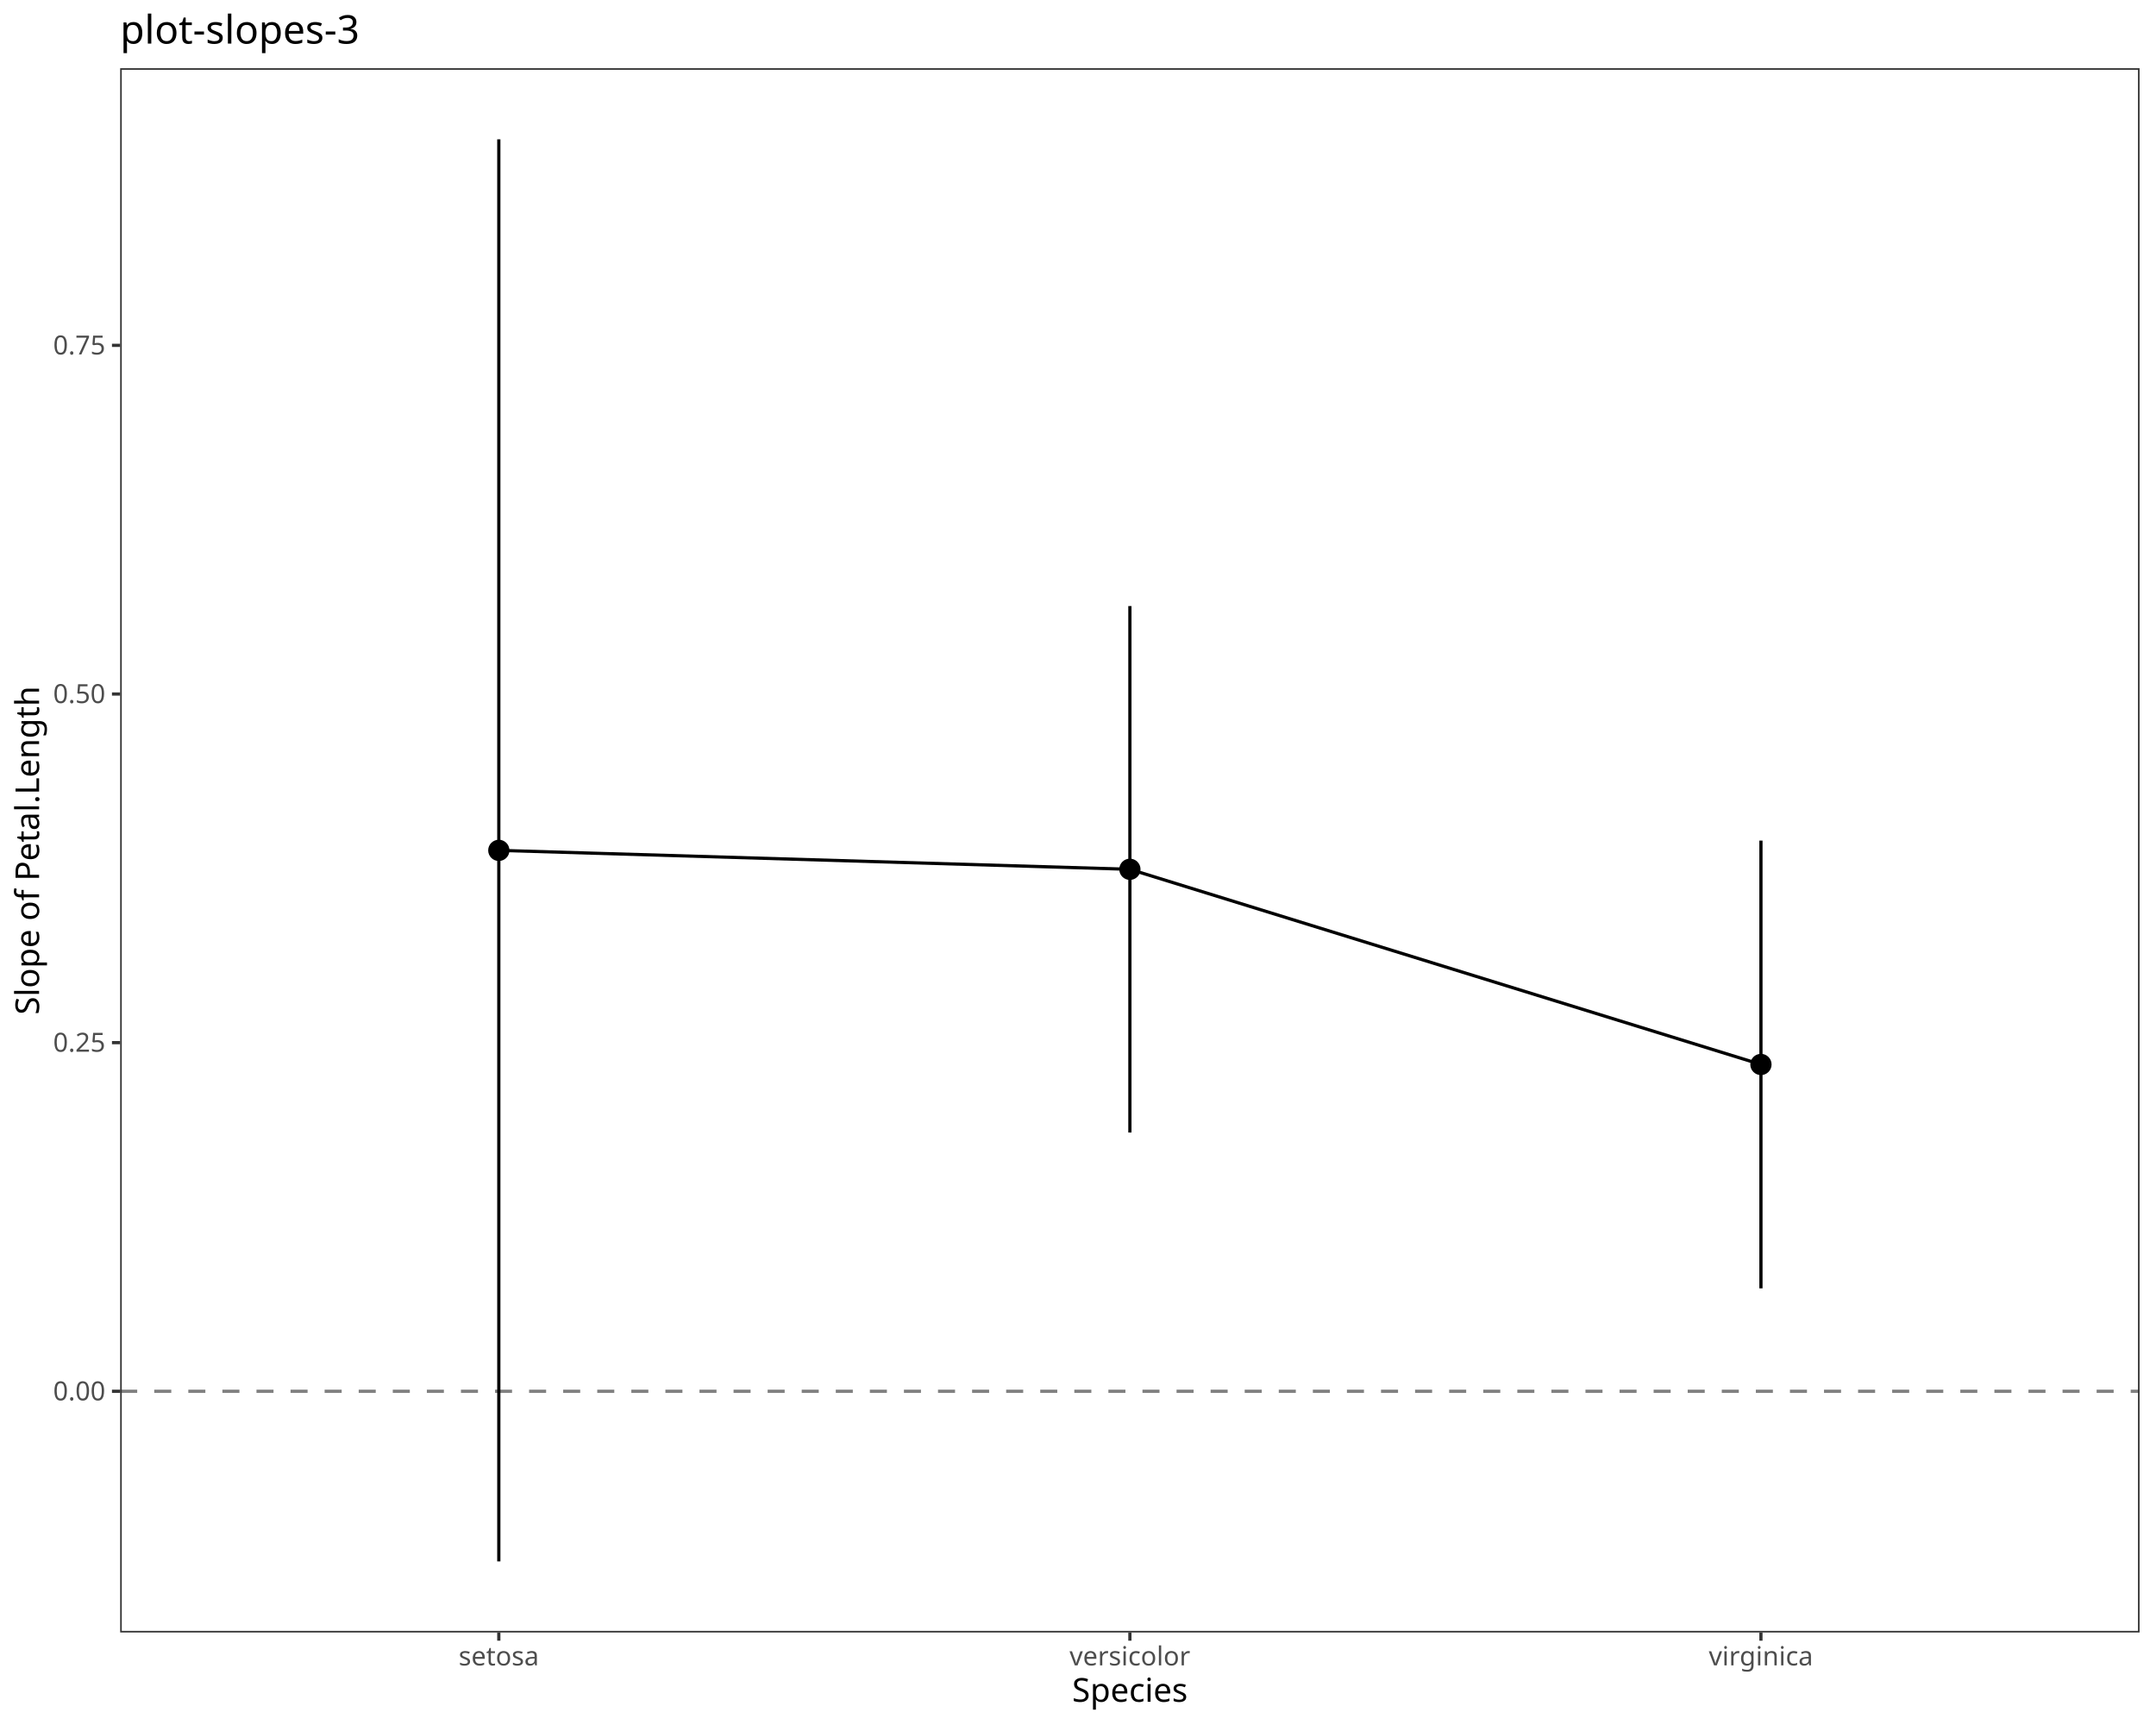
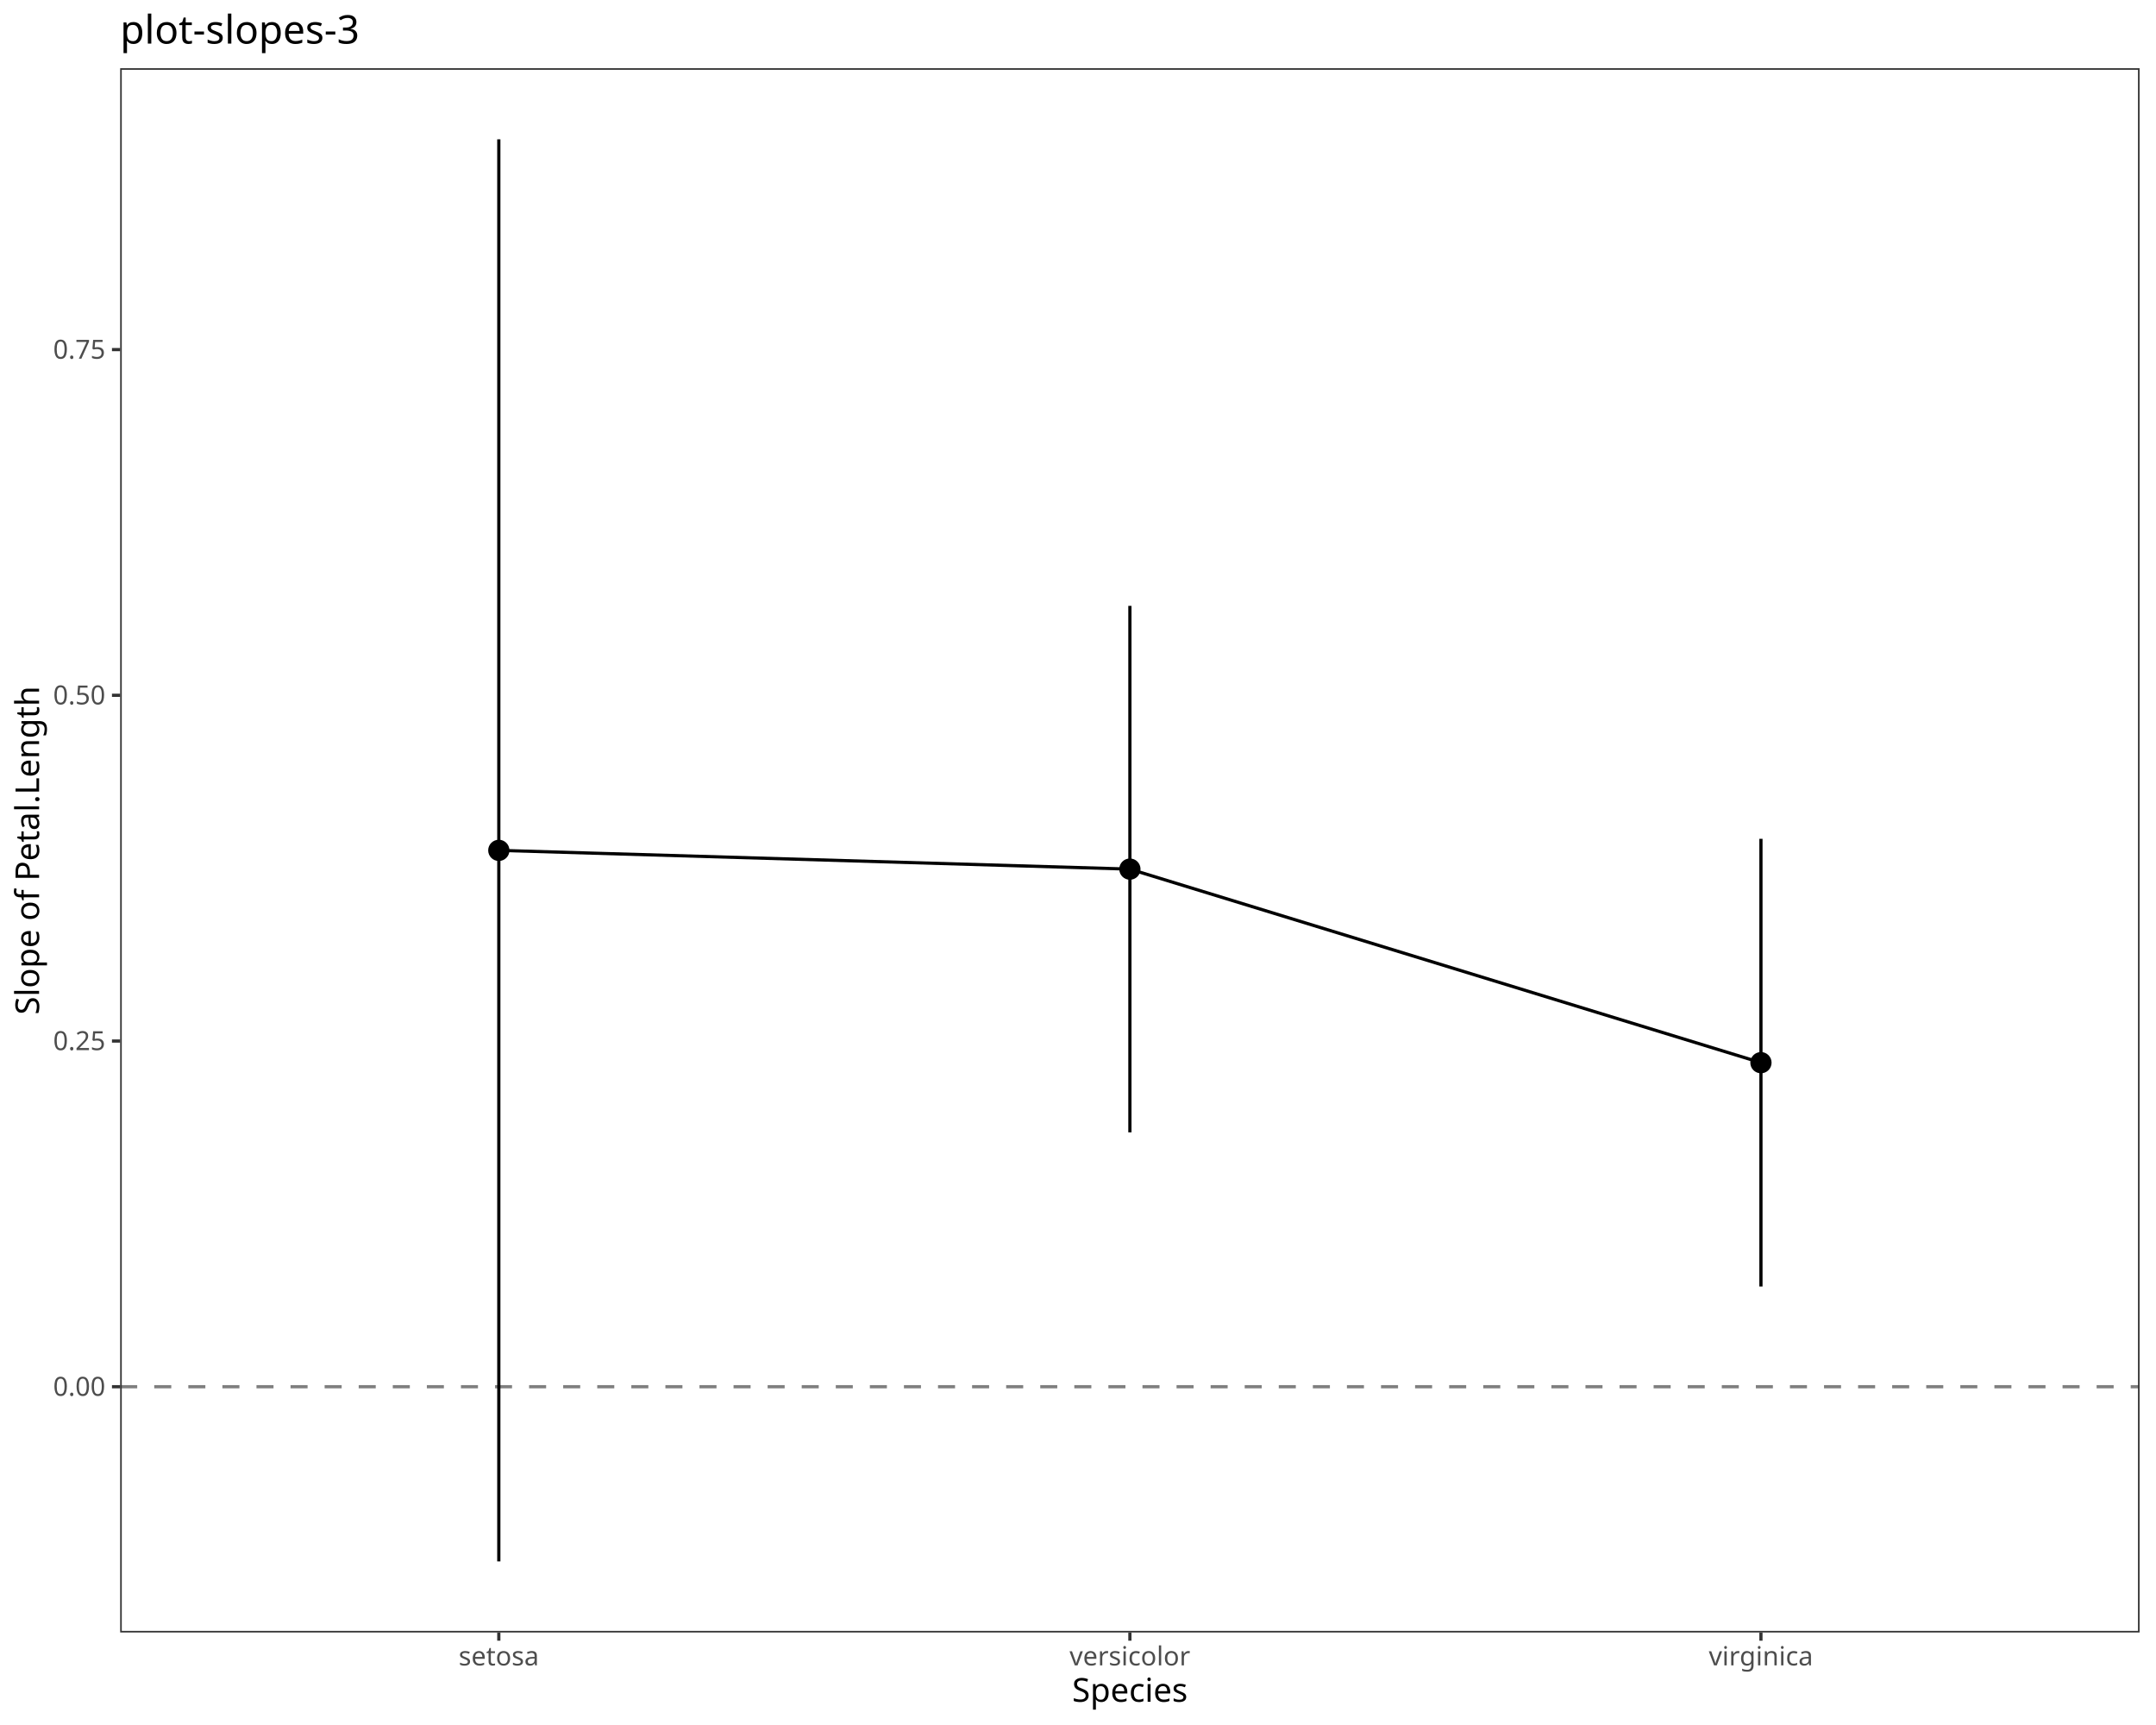
<svg xmlns="http://www.w3.org/2000/svg" class="svglite" data-engine-version="2.0" width="720.00pt" height="576.00pt" viewBox="0 0 720.00 576.00">
  <defs>
    <style type="text/css">
    .svglite line, .svglite polyline, .svglite polygon, .svglite path, .svglite rect, .svglite circle {
      fill: none;
      stroke: #000000;
      stroke-linecap: round;
      stroke-linejoin: round;
      stroke-miterlimit: 10.00;
    }
  </style>
  </defs>
  <rect width="100%" height="100%" style="stroke: none; fill: #FFFFFF;" />
  <defs>
    <clipPath id="cpMC4wMHw3MjAuMDB8MC4wMHw1NzYuMDA=">
      <rect x="0.00" y="0.00" width="720.00" height="576.00" />
    </clipPath>
  </defs>
  <g clip-path="url(#cpMC4wMHw3MjAuMDB8MC4wMHw1NzYuMDA=)">
    <rect x="0.00" y="0.00" width="720.00" height="576.00" style="stroke-width: 1.07; stroke: #FFFFFF; fill: #FFFFFF;" />
  </g>
  <defs>
    <clipPath id="cpNDAuMTN8NzE0LjUyfDIyLjc4fDU0NS4xMQ==">
      <rect x="40.13" y="22.78" width="674.39" height="522.33" />
    </clipPath>
  </defs>
  <g clip-path="url(#cpNDAuMTN8NzE0LjUyfDIyLjc4fDU0NS4xMQ==)">
    <rect x="40.13" y="22.78" width="674.39" height="522.33" style="stroke-width: 1.07; stroke: none; fill: #FFFFFF;" />
-     <line x1="40.13" y1="464.56" x2="714.52" y2="464.56" style="stroke-width: 1.07; stroke: #000000; stroke-opacity: 0.50; stroke-dasharray: 5.69,5.69; stroke-linecap: butt;" />
-     <polyline points="166.58,283.95 377.33,290.27 588.07,355.44 " style="stroke-width: 1.07; stroke-linecap: butt;" />
+     <line x1="40.13" y1="463.05" x2="714.52" y2="463.05" style="stroke-width: 1.07; stroke: #000000; stroke-opacity: 0.50; stroke-dasharray: 5.69,5.69; stroke-linecap: butt;" />
+     <polyline points="166.58,283.95 377.33,290.21 588.07,354.84 " style="stroke-width: 1.07; stroke-linecap: butt;" />
    <line x1="166.58" y1="521.37" x2="166.58" y2="46.53" style="stroke-width: 1.07; stroke-linecap: butt;" />
-     <line x1="377.33" y1="378.16" x2="377.33" y2="202.37" style="stroke-width: 1.07; stroke-linecap: butt;" />
-     <line x1="588.07" y1="430.20" x2="588.07" y2="280.68" style="stroke-width: 1.07; stroke-linecap: butt;" />
+     <line x1="377.33" y1="378.11" x2="377.33" y2="202.31" style="stroke-width: 1.07; stroke-linecap: butt;" />
+     <line x1="588.07" y1="429.59" x2="588.07" y2="280.08" style="stroke-width: 1.07; stroke-linecap: butt;" />
    <circle cx="166.58" cy="283.95" r="2.84" style="stroke-width: 1.42; fill: #000000;" />
-     <circle cx="377.33" cy="290.27" r="2.84" style="stroke-width: 1.42; fill: #000000;" />
-     <circle cx="588.07" cy="355.44" r="2.84" style="stroke-width: 1.42; fill: #000000;" />
+     <circle cx="377.33" cy="290.21" r="2.84" style="stroke-width: 1.42; fill: #000000;" />
+     <circle cx="588.07" cy="354.84" r="2.84" style="stroke-width: 1.42; fill: #000000;" />
    <rect x="40.13" y="22.78" width="674.39" height="522.33" style="stroke-width: 1.07; stroke: #333333;" />
  </g>
  <g clip-path="url(#cpMC4wMHw3MjAuMDB8MC4wMHw1NzYuMDA=)">
-     <text x="35.20" y="467.59" text-anchor="end" style="font-size: 8.80px; fill: #4D4D4D; font-family: sans;" textLength="17.13px" lengthAdjust="spacingAndGlyphs">0.00</text>
-     <text x="35.20" y="351.18" text-anchor="end" style="font-size: 8.80px; fill: #4D4D4D; font-family: sans;" textLength="17.13px" lengthAdjust="spacingAndGlyphs">0.25</text>
-     <text x="35.20" y="234.76" text-anchor="end" style="font-size: 8.80px; fill: #4D4D4D; font-family: sans;" textLength="17.13px" lengthAdjust="spacingAndGlyphs">0.50</text>
-     <text x="35.20" y="118.35" text-anchor="end" style="font-size: 8.80px; fill: #4D4D4D; font-family: sans;" textLength="17.13px" lengthAdjust="spacingAndGlyphs">0.75</text>
-     <polyline points="37.39,464.56 40.13,464.56 " style="stroke-width: 1.07; stroke: #333333; stroke-linecap: butt;" />
-     <polyline points="37.39,348.15 40.13,348.15 " style="stroke-width: 1.07; stroke: #333333; stroke-linecap: butt;" />
-     <polyline points="37.39,231.74 40.13,231.74 " style="stroke-width: 1.07; stroke: #333333; stroke-linecap: butt;" />
-     <polyline points="37.39,115.32 40.13,115.32 " style="stroke-width: 1.07; stroke: #333333; stroke-linecap: butt;" />
+     <text x="35.20" y="466.07" text-anchor="end" style="font-size: 8.80px; fill: #4D4D4D; font-family: sans;" textLength="17.13px" lengthAdjust="spacingAndGlyphs">0.00</text>
+     <text x="35.20" y="350.64" text-anchor="end" style="font-size: 8.80px; fill: #4D4D4D; font-family: sans;" textLength="17.13px" lengthAdjust="spacingAndGlyphs">0.25</text>
+     <text x="35.20" y="235.20" text-anchor="end" style="font-size: 8.80px; fill: #4D4D4D; font-family: sans;" textLength="17.13px" lengthAdjust="spacingAndGlyphs">0.50</text>
+     <text x="35.20" y="119.77" text-anchor="end" style="font-size: 8.80px; fill: #4D4D4D; font-family: sans;" textLength="17.13px" lengthAdjust="spacingAndGlyphs">0.75</text>
+     <polyline points="37.39,463.05 40.13,463.05 " style="stroke-width: 1.07; stroke: #333333; stroke-linecap: butt;" />
+     <polyline points="37.39,347.61 40.13,347.61 " style="stroke-width: 1.07; stroke: #333333; stroke-linecap: butt;" />
+     <polyline points="37.39,232.17 40.13,232.17 " style="stroke-width: 1.07; stroke: #333333; stroke-linecap: butt;" />
+     <polyline points="37.39,116.74 40.13,116.74 " style="stroke-width: 1.07; stroke: #333333; stroke-linecap: butt;" />
    <polyline points="166.58,547.85 166.58,545.11 " style="stroke-width: 1.07; stroke: #333333; stroke-linecap: butt;" />
    <polyline points="377.33,547.85 377.33,545.11 " style="stroke-width: 1.07; stroke: #333333; stroke-linecap: butt;" />
    <polyline points="588.07,547.85 588.07,545.11 " style="stroke-width: 1.07; stroke: #333333; stroke-linecap: butt;" />
    <text x="166.58" y="556.10" text-anchor="middle" style="font-size: 8.80px; fill: #4D4D4D; font-family: sans;" textLength="25.94px" lengthAdjust="spacingAndGlyphs">setosa</text>
    <text x="377.33" y="556.10" text-anchor="middle" style="font-size: 8.80px; fill: #4D4D4D; font-family: sans;" textLength="37.66px" lengthAdjust="spacingAndGlyphs">versicolor</text>
    <text x="588.07" y="556.10" text-anchor="middle" style="font-size: 8.80px; fill: #4D4D4D; font-family: sans;" textLength="32.28px" lengthAdjust="spacingAndGlyphs">virginica</text>
    <text x="377.33" y="568.24" text-anchor="middle" style="font-size: 11.00px; font-family: sans;" textLength="39.14px" lengthAdjust="spacingAndGlyphs">Species</text>
    <text transform="translate(13.05,283.95) rotate(-90)" text-anchor="middle" style="font-size: 11.00px; font-family: sans;" textLength="105.20px" lengthAdjust="spacingAndGlyphs">Slope of Petal.Length</text>
    <text x="40.13" y="14.56" style="font-size: 13.20px; font-family: sans;" textLength="75.58px" lengthAdjust="spacingAndGlyphs">plot-slopes-3</text>
  </g>
</svg>
